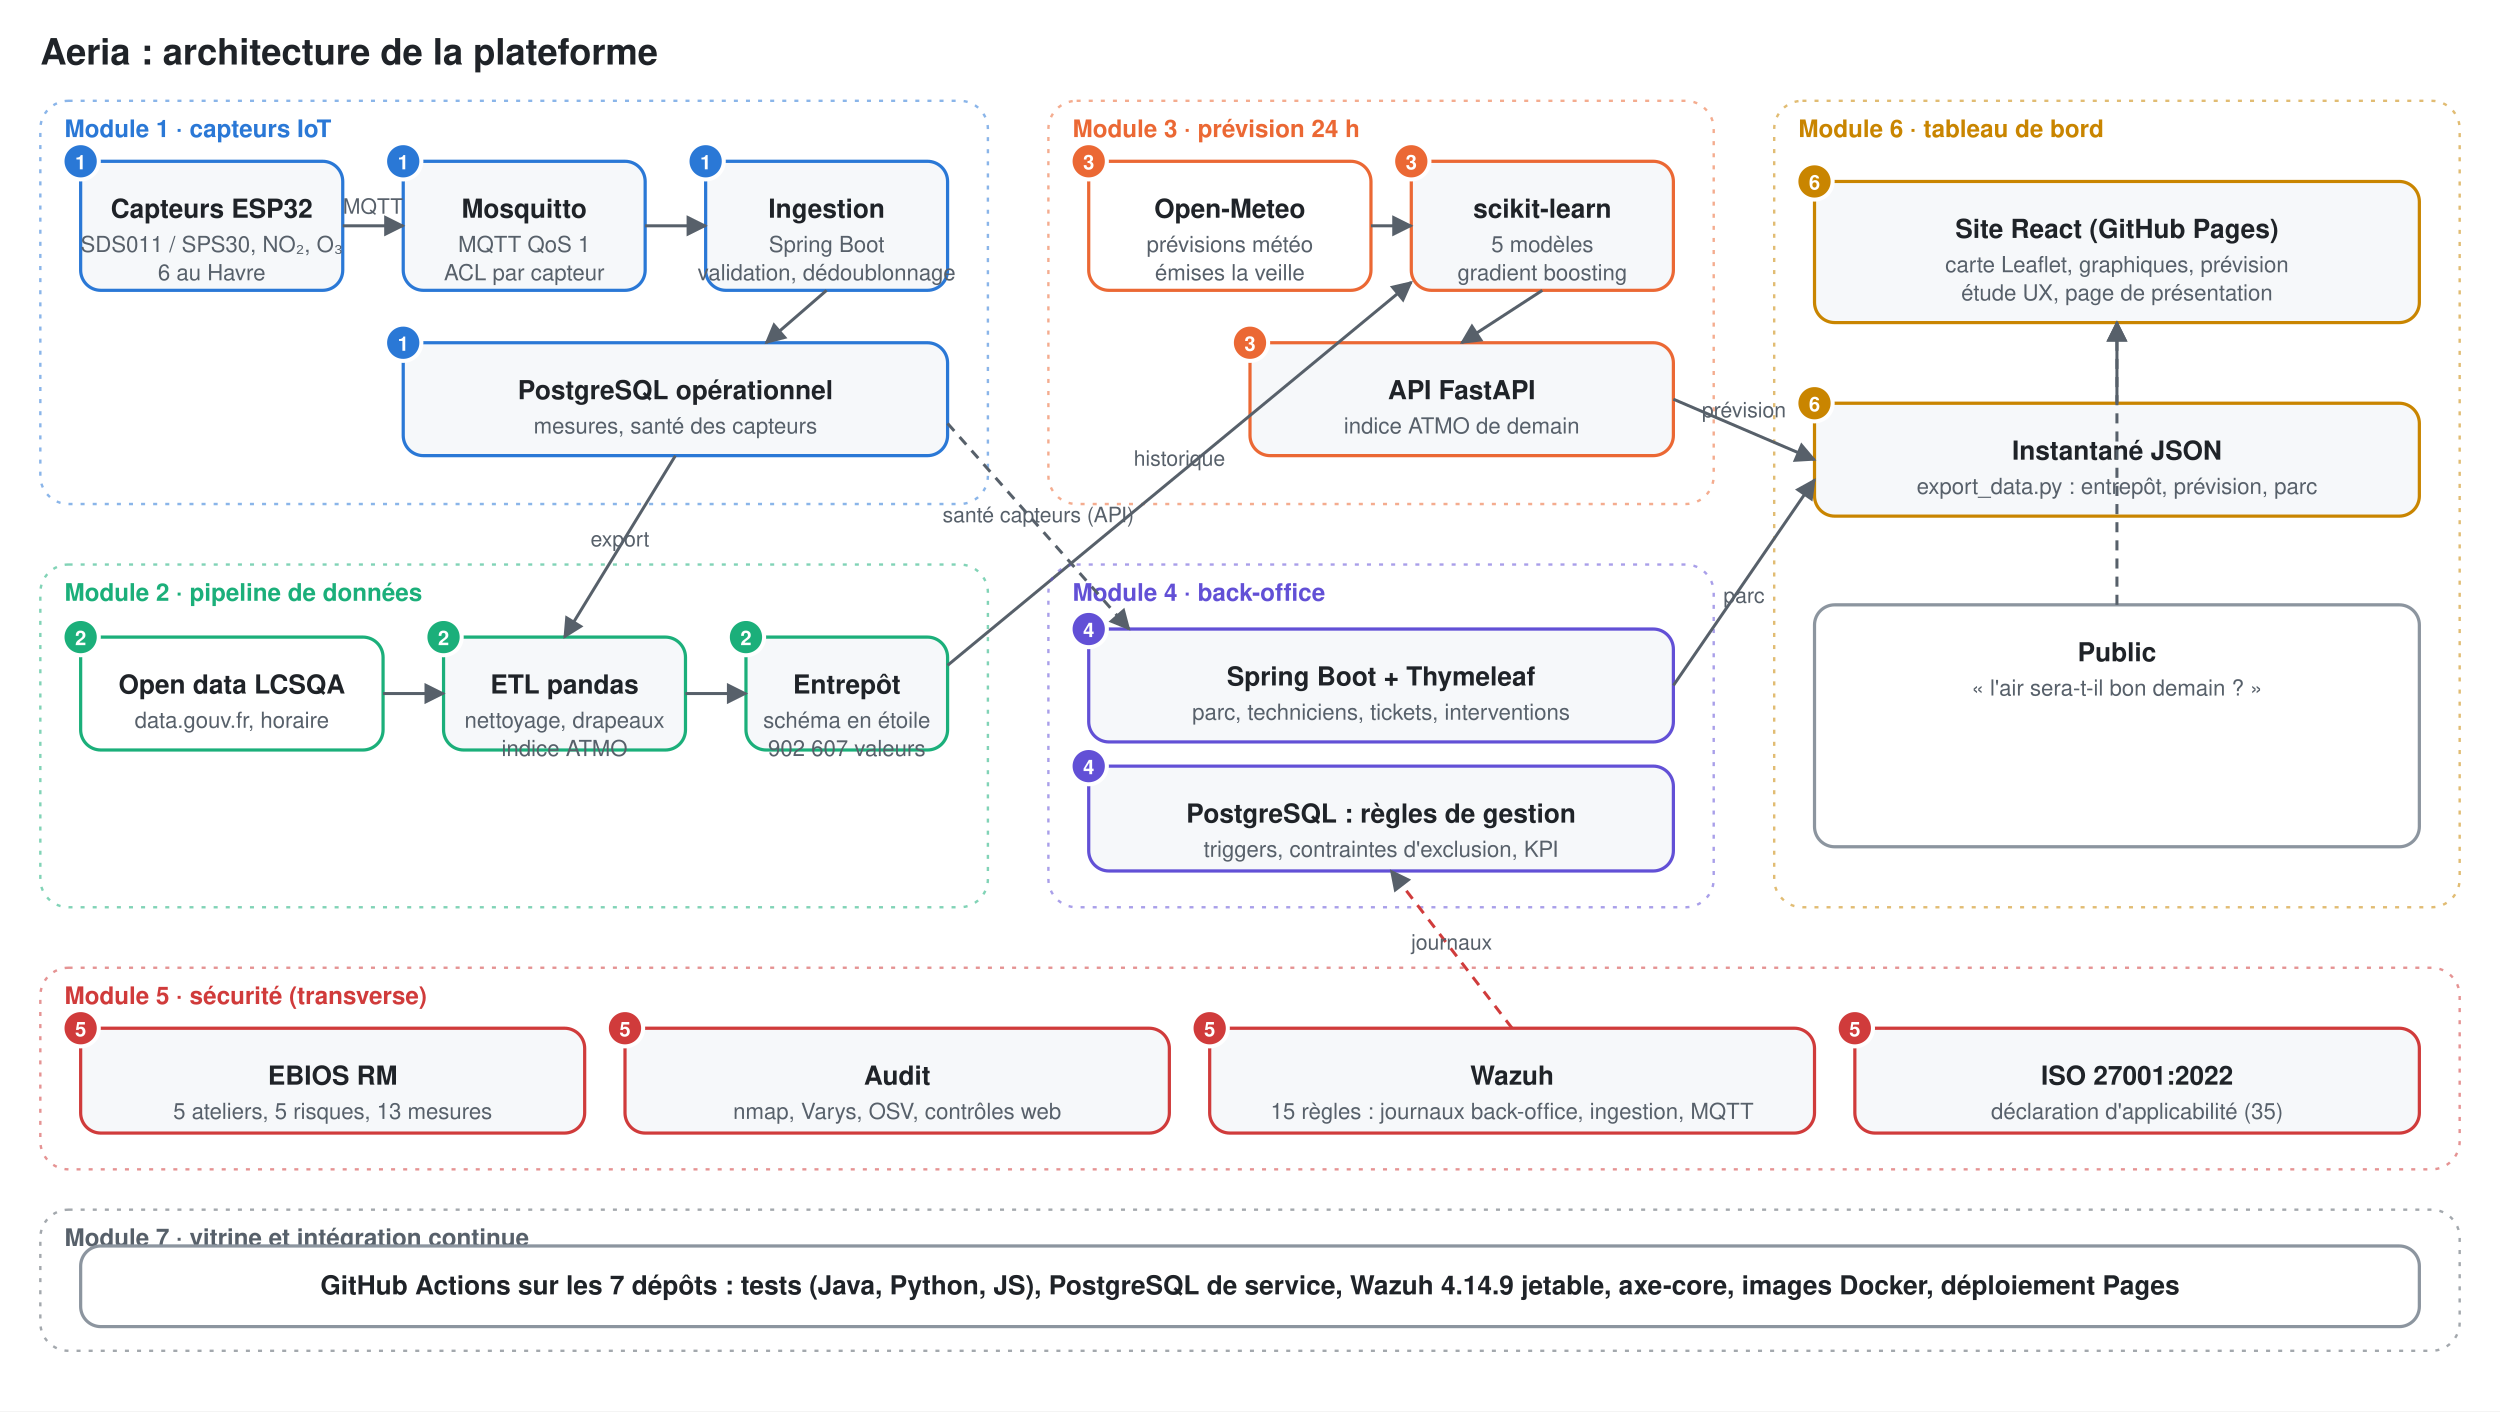
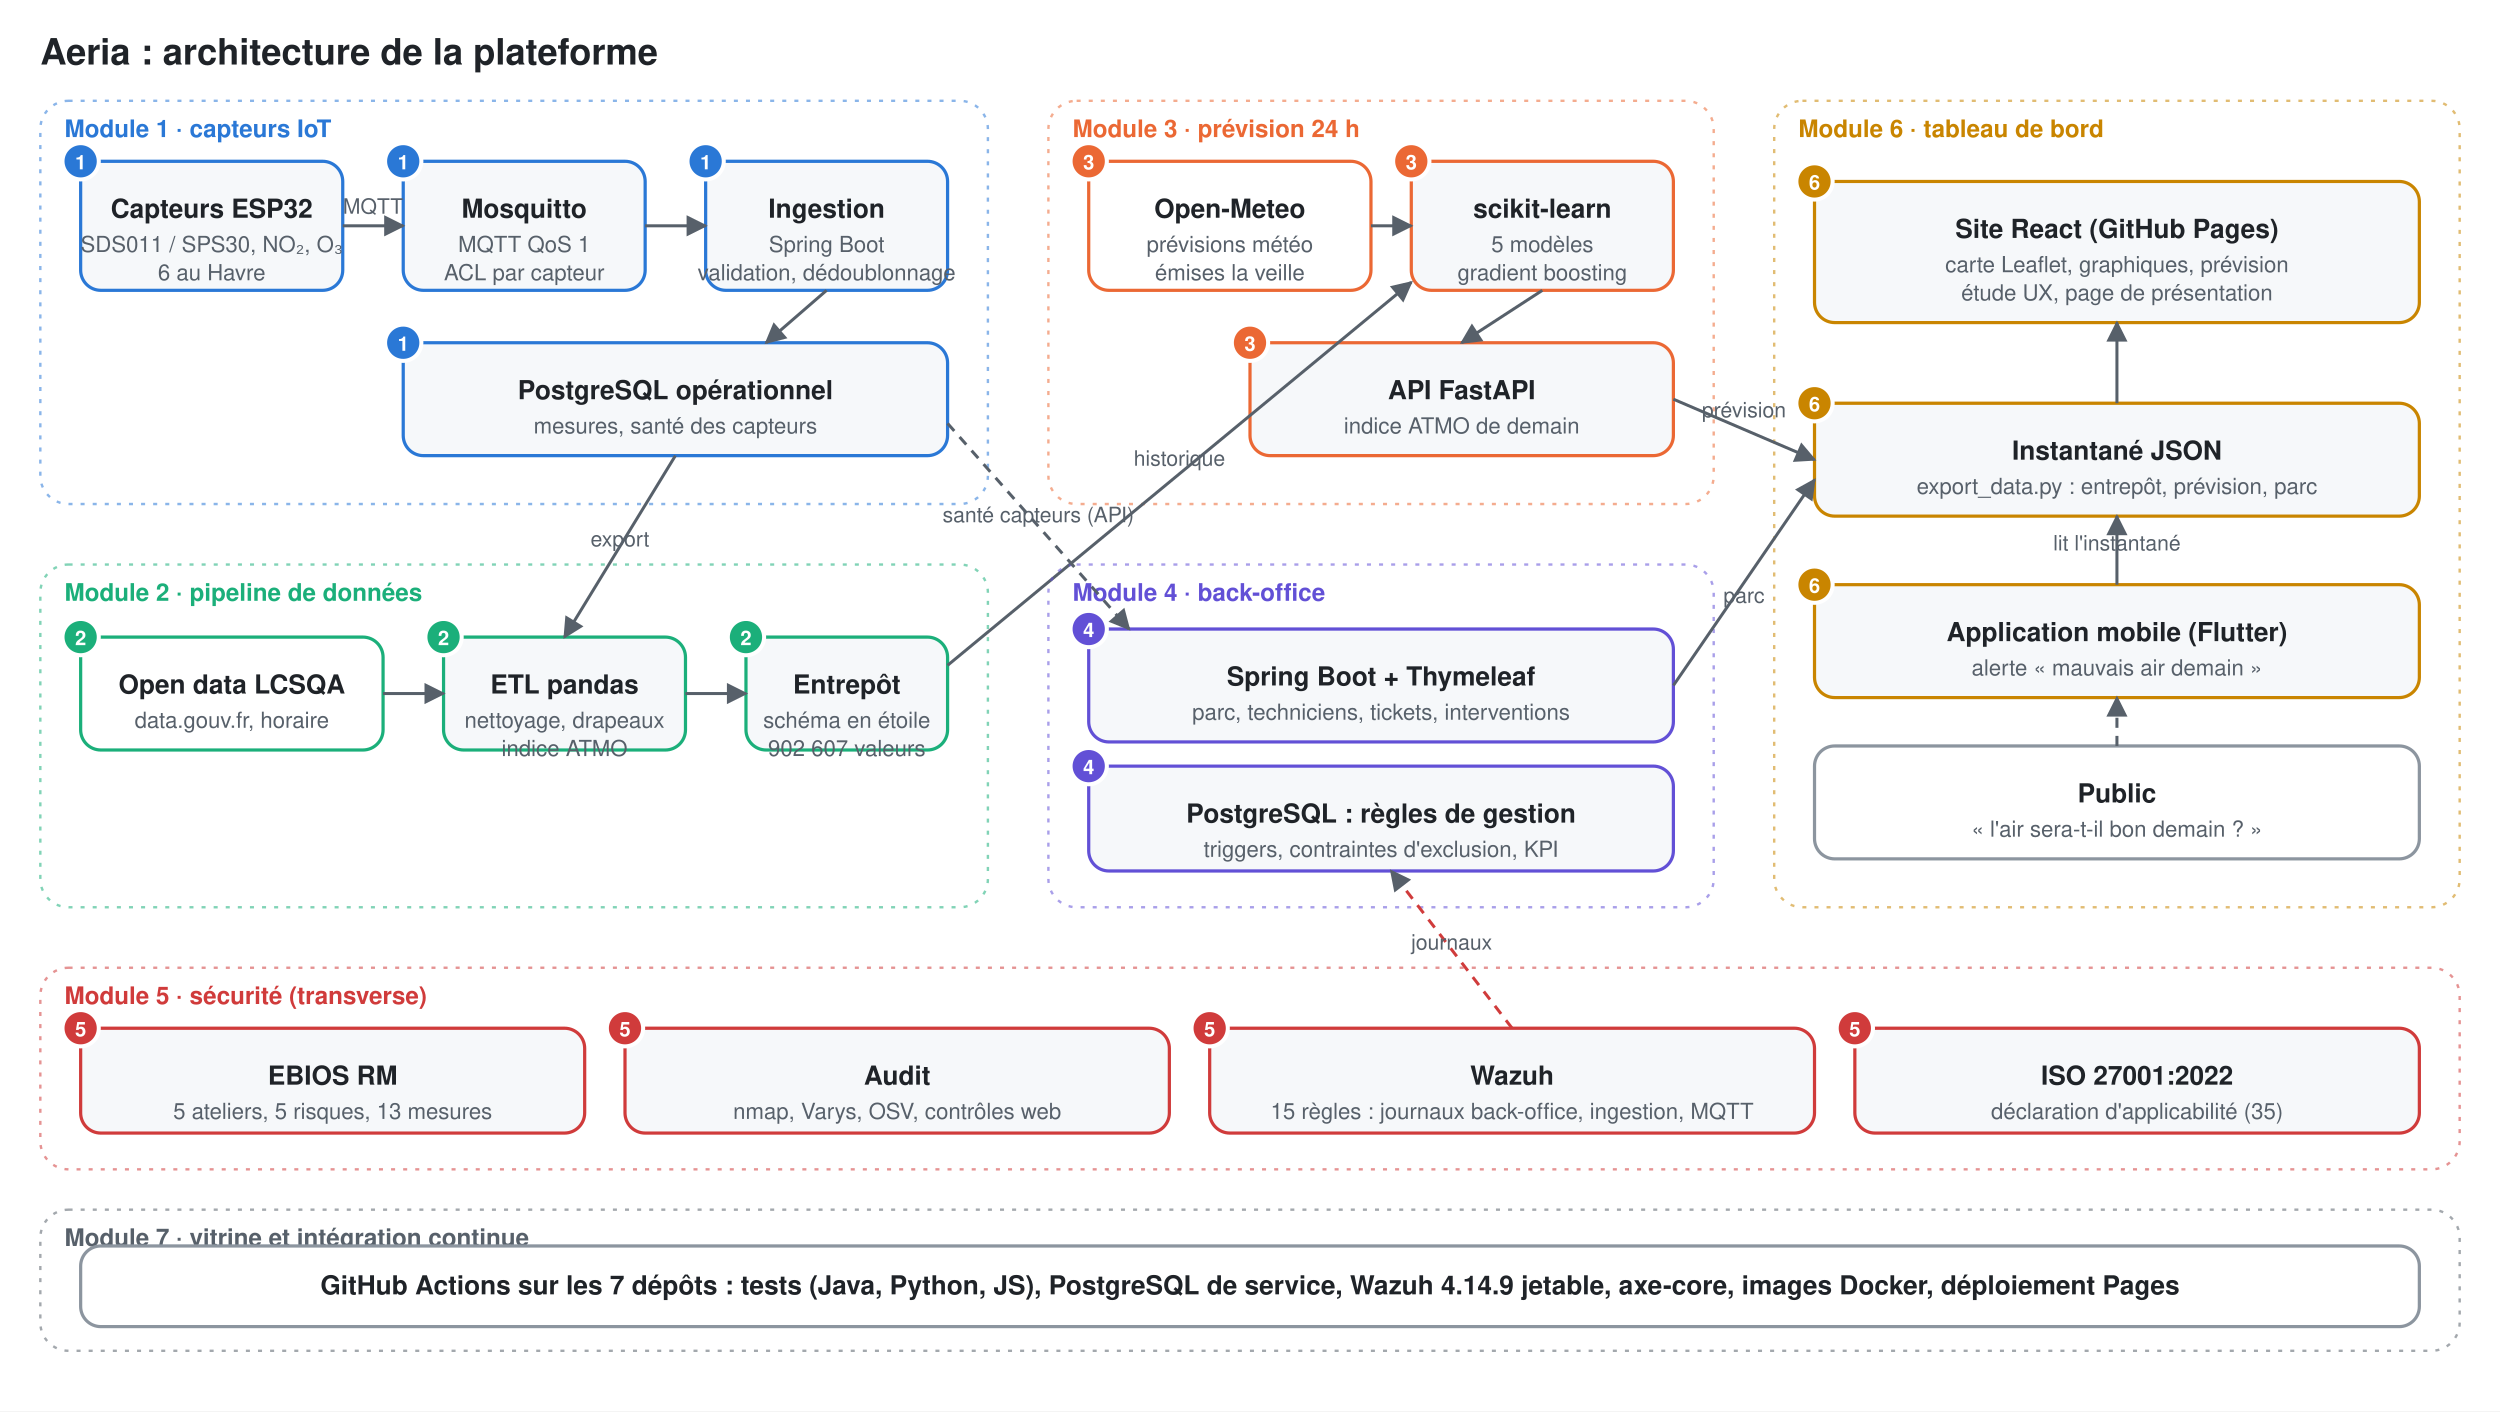
<svg xmlns="http://www.w3.org/2000/svg" viewBox="0 0 1240 700" width="1240" height="700" style="font-family:Segoe UI,Helvetica,Arial,sans-serif">
  <defs>
    <marker id="a" viewBox="0 0 10 10" refX="9" refY="5" markerWidth="7" markerHeight="7" orient="auto-start-reverse">
      <path d="M0 0 L10 5 L0 10 z" fill="#57606a" />
    </marker>
  </defs>
  <rect width="1240" height="700" fill="#ffffff" />
  <text x="20" y="32" font-size="18" font-weight="700" fill="#1f2328">Aeria : architecture de la plateforme</text>
  <rect x="20" y="50" width="470" height="200" rx="14" fill="none" stroke="#2a78d6" stroke-width="1.2" stroke-opacity="0.55" stroke-dasharray="2 4" />
  <text x="32" y="68" font-size="12" font-weight="700" fill="#2a78d6">Module 1 · capteurs IoT</text>
  <rect x="40" y="80" width="130" height="64" rx="10" fill="#f6f8fa" stroke="#2a78d6" stroke-width="1.6" />
  <text x="105.0" y="108" font-size="13" font-weight="700" text-anchor="middle" fill="#1f2328">Capteurs ESP32</text>
  <text x="105.0" y="125" font-size="11" text-anchor="middle" fill="#57606a">SDS011 / SPS30, NO₂, O₃</text>
  <text x="105.0" y="139" font-size="11" text-anchor="middle" fill="#57606a">6 au Havre</text>
  <circle cx="40" cy="80" r="9" fill="#2a78d6" stroke="#fff" stroke-width="2" />
  <text x="40" y="84" font-size="10" font-weight="700" text-anchor="middle" fill="#fff">1</text>
  <rect x="200" y="80" width="120" height="64" rx="10" fill="#f6f8fa" stroke="#2a78d6" stroke-width="1.6" />
  <text x="260.0" y="108" font-size="13" font-weight="700" text-anchor="middle" fill="#1f2328">Mosquitto</text>
  <text x="260.0" y="125" font-size="11" text-anchor="middle" fill="#57606a">MQTT QoS 1</text>
  <text x="260.0" y="139" font-size="11" text-anchor="middle" fill="#57606a">ACL par capteur</text>
  <circle cx="200" cy="80" r="9" fill="#2a78d6" stroke="#fff" stroke-width="2" />
  <text x="200" y="84" font-size="10" font-weight="700" text-anchor="middle" fill="#fff">1</text>
  <rect x="350" y="80" width="120" height="64" rx="10" fill="#f6f8fa" stroke="#2a78d6" stroke-width="1.6" />
  <text x="410.0" y="108" font-size="13" font-weight="700" text-anchor="middle" fill="#1f2328">Ingestion</text>
  <text x="410.0" y="125" font-size="11" text-anchor="middle" fill="#57606a">Spring Boot</text>
  <text x="410.0" y="139" font-size="11" text-anchor="middle" fill="#57606a">validation, dédoublonnage</text>
  <circle cx="350" cy="80" r="9" fill="#2a78d6" stroke="#fff" stroke-width="2" />
  <text x="350" y="84" font-size="10" font-weight="700" text-anchor="middle" fill="#fff">1</text>
  <rect x="200" y="170" width="270" height="56" rx="10" fill="#f6f8fa" stroke="#2a78d6" stroke-width="1.6" />
  <text x="335.0" y="198" font-size="13" font-weight="700" text-anchor="middle" fill="#1f2328">PostgreSQL opérationnel</text>
  <text x="335.0" y="215" font-size="11" text-anchor="middle" fill="#57606a">mesures, santé des capteurs</text>
  <circle cx="200" cy="170" r="9" fill="#2a78d6" stroke="#fff" stroke-width="2" />
  <text x="200" y="174" font-size="10" font-weight="700" text-anchor="middle" fill="#fff">1</text>
  <line x1="170" y1="112" x2="200" y2="112" stroke="#57606a" stroke-width="1.5" marker-end="url(#a)" />
  <text x="185.0" y="106.0" font-size="10.5" text-anchor="middle" fill="#57606a">MQTT</text>
  <line x1="320" y1="112" x2="350" y2="112" stroke="#57606a" stroke-width="1.5" marker-end="url(#a)" />
  <line x1="410" y1="144" x2="380" y2="170" stroke="#57606a" stroke-width="1.5" marker-end="url(#a)" />
  <rect x="20" y="280" width="470" height="170" rx="14" fill="none" stroke="#1baf7a" stroke-width="1.2" stroke-opacity="0.55" stroke-dasharray="2 4" />
  <text x="32" y="298" font-size="12" font-weight="700" fill="#1baf7a">Module 2 · pipeline de données</text>
  <rect x="40" y="316" width="150" height="56" rx="10" fill="#ffffff" stroke="#1baf7a" stroke-width="1.6" />
  <text x="115.0" y="344" font-size="13" font-weight="700" text-anchor="middle" fill="#1f2328">Open data LCSQA</text>
  <text x="115.0" y="361" font-size="11" text-anchor="middle" fill="#57606a">data.gouv.fr, horaire</text>
  <circle cx="40" cy="316" r="9" fill="#1baf7a" stroke="#fff" stroke-width="2" />
  <text x="40" y="320" font-size="10" font-weight="700" text-anchor="middle" fill="#fff">2</text>
  <rect x="220" y="316" width="120" height="56" rx="10" fill="#f6f8fa" stroke="#1baf7a" stroke-width="1.6" />
  <text x="280.0" y="344" font-size="13" font-weight="700" text-anchor="middle" fill="#1f2328">ETL pandas</text>
  <text x="280.0" y="361" font-size="11" text-anchor="middle" fill="#57606a">nettoyage, drapeaux</text>
  <text x="280.0" y="375" font-size="11" text-anchor="middle" fill="#57606a">indice ATMO</text>
  <circle cx="220" cy="316" r="9" fill="#1baf7a" stroke="#fff" stroke-width="2" />
  <text x="220" y="320" font-size="10" font-weight="700" text-anchor="middle" fill="#fff">2</text>
  <rect x="370" y="316" width="100" height="56" rx="10" fill="#f6f8fa" stroke="#1baf7a" stroke-width="1.6" />
  <text x="420.0" y="344" font-size="13" font-weight="700" text-anchor="middle" fill="#1f2328">Entrepôt</text>
  <text x="420.0" y="361" font-size="11" text-anchor="middle" fill="#57606a">schéma en étoile</text>
  <text x="420.0" y="375" font-size="11" text-anchor="middle" fill="#57606a">902 607 valeurs</text>
  <circle cx="370" cy="316" r="9" fill="#1baf7a" stroke="#fff" stroke-width="2" />
  <text x="370" y="320" font-size="10" font-weight="700" text-anchor="middle" fill="#fff">2</text>
  <line x1="190" y1="344" x2="220" y2="344" stroke="#57606a" stroke-width="1.5" marker-end="url(#a)" />
  <line x1="340" y1="344" x2="370" y2="344" stroke="#57606a" stroke-width="1.5" marker-end="url(#a)" />
  <line x1="335" y1="226" x2="280" y2="316" stroke="#57606a" stroke-width="1.5" marker-end="url(#a)" />
  <text x="307.5" y="271.0" font-size="10.5" text-anchor="middle" fill="#57606a">export</text>
  <rect x="520" y="50" width="330" height="200" rx="14" fill="none" stroke="#eb6834" stroke-width="1.2" stroke-opacity="0.55" stroke-dasharray="2 4" />
  <text x="532" y="68" font-size="12" font-weight="700" fill="#eb6834">Module 3 · prévision 24 h</text>
  <rect x="540" y="80" width="140" height="64" rx="10" fill="#ffffff" stroke="#eb6834" stroke-width="1.6" />
  <text x="610.0" y="108" font-size="13" font-weight="700" text-anchor="middle" fill="#1f2328">Open-Meteo</text>
  <text x="610.0" y="125" font-size="11" text-anchor="middle" fill="#57606a">prévisions météo</text>
  <text x="610.0" y="139" font-size="11" text-anchor="middle" fill="#57606a">émises la veille</text>
  <circle cx="540" cy="80" r="9" fill="#eb6834" stroke="#fff" stroke-width="2" />
  <text x="540" y="84" font-size="10" font-weight="700" text-anchor="middle" fill="#fff">3</text>
  <rect x="700" y="80" width="130" height="64" rx="10" fill="#f6f8fa" stroke="#eb6834" stroke-width="1.6" />
  <text x="765.0" y="108" font-size="13" font-weight="700" text-anchor="middle" fill="#1f2328">scikit-learn</text>
  <text x="765.0" y="125" font-size="11" text-anchor="middle" fill="#57606a">5 modèles</text>
  <text x="765.0" y="139" font-size="11" text-anchor="middle" fill="#57606a">gradient boosting</text>
  <circle cx="700" cy="80" r="9" fill="#eb6834" stroke="#fff" stroke-width="2" />
  <text x="700" y="84" font-size="10" font-weight="700" text-anchor="middle" fill="#fff">3</text>
  <rect x="620" y="170" width="210" height="56" rx="10" fill="#f6f8fa" stroke="#eb6834" stroke-width="1.6" />
  <text x="725.0" y="198" font-size="13" font-weight="700" text-anchor="middle" fill="#1f2328">API FastAPI</text>
  <text x="725.0" y="215" font-size="11" text-anchor="middle" fill="#57606a">indice ATMO de demain</text>
  <circle cx="620" cy="170" r="9" fill="#eb6834" stroke="#fff" stroke-width="2" />
  <text x="620" y="174" font-size="10" font-weight="700" text-anchor="middle" fill="#fff">3</text>
  <line x1="680" y1="112" x2="700" y2="112" stroke="#57606a" stroke-width="1.5" marker-end="url(#a)" />
  <line x1="765" y1="144" x2="725" y2="170" stroke="#57606a" stroke-width="1.5" marker-end="url(#a)" />
  <line x1="470" y1="330" x2="700" y2="140" stroke="#57606a" stroke-width="1.5" marker-end="url(#a)" />
  <text x="585.0" y="231.0" font-size="10.5" text-anchor="middle" fill="#57606a">historique</text>
  <rect x="520" y="280" width="330" height="170" rx="14" fill="none" stroke="#6250d6" stroke-width="1.2" stroke-opacity="0.55" stroke-dasharray="2 4" />
  <text x="532" y="298" font-size="12" font-weight="700" fill="#6250d6">Module 4 · back-office</text>
  <rect x="540" y="312" width="290" height="56" rx="10" fill="#f6f8fa" stroke="#6250d6" stroke-width="1.6" />
  <text x="685.0" y="340" font-size="13" font-weight="700" text-anchor="middle" fill="#1f2328">Spring Boot + Thymeleaf</text>
  <text x="685.0" y="357" font-size="11" text-anchor="middle" fill="#57606a">parc, techniciens, tickets, interventions</text>
  <circle cx="540" cy="312" r="9" fill="#6250d6" stroke="#fff" stroke-width="2" />
  <text x="540" y="316" font-size="10" font-weight="700" text-anchor="middle" fill="#fff">4</text>
  <rect x="540" y="380" width="290" height="52" rx="10" fill="#f6f8fa" stroke="#6250d6" stroke-width="1.6" />
  <text x="685.0" y="408" font-size="13" font-weight="700" text-anchor="middle" fill="#1f2328">PostgreSQL : règles de gestion</text>
  <text x="685.0" y="425" font-size="11" text-anchor="middle" fill="#57606a">triggers, contraintes d'exclusion, KPI</text>
  <circle cx="540" cy="380" r="9" fill="#6250d6" stroke="#fff" stroke-width="2" />
  <text x="540" y="384" font-size="10" font-weight="700" text-anchor="middle" fill="#fff">4</text>
  <line x1="470" y1="210" x2="560" y2="312" stroke="#57606a" stroke-width="1.5" marker-end="url(#a)" stroke-dasharray="5 4" />
  <text x="515.0" y="259.0" font-size="10.5" text-anchor="middle" fill="#57606a">santé capteurs (API)</text>
  <rect x="880" y="50" width="340" height="400" rx="14" fill="none" stroke="#c98500" stroke-width="1.2" stroke-opacity="0.55" stroke-dasharray="2 4" />
  <text x="892" y="68" font-size="12" font-weight="700" fill="#c98500">Module 6 · tableau de bord</text>
  <rect x="900" y="90" width="300" height="70" rx="10" fill="#f6f8fa" stroke="#c98500" stroke-width="1.6" />
  <text x="1050.0" y="118" font-size="13" font-weight="700" text-anchor="middle" fill="#1f2328">Site React (GitHub Pages)</text>
  <text x="1050.0" y="135" font-size="11" text-anchor="middle" fill="#57606a">carte Leaflet, graphiques, prévision</text>
  <text x="1050.0" y="149" font-size="11" text-anchor="middle" fill="#57606a">étude UX, page de présentation</text>
  <circle cx="900" cy="90" r="9" fill="#c98500" stroke="#fff" stroke-width="2" />
  <text x="900" y="94" font-size="10" font-weight="700" text-anchor="middle" fill="#fff">6</text>
  <rect x="900" y="200" width="300" height="56" rx="10" fill="#f6f8fa" stroke="#c98500" stroke-width="1.6" />
  <text x="1050.0" y="228" font-size="13" font-weight="700" text-anchor="middle" fill="#1f2328">Instantané JSON</text>
  <text x="1050.0" y="245" font-size="11" text-anchor="middle" fill="#57606a">export_data.py : entrepôt, prévision, parc</text>
  <circle cx="900" cy="200" r="9" fill="#c98500" stroke="#fff" stroke-width="2" />
  <text x="900" y="204" font-size="10" font-weight="700" text-anchor="middle" fill="#fff">6</text>
-   <rect x="900" y="300" width="300" height="120" rx="10" fill="#ffffff" stroke="#8c959f" stroke-width="1.6" />
-   <text x="1050.0" y="328" font-size="13" font-weight="700" text-anchor="middle" fill="#1f2328">Public</text>
-   <text x="1050.0" y="345" font-size="11" text-anchor="middle" fill="#57606a">« l'air sera-t-il bon demain ? »</text>
+   <rect x="900" y="290" width="300" height="56" rx="10" fill="#f6f8fa" stroke="#c98500" stroke-width="1.6" />
+   <text x="1050.0" y="318" font-size="13" font-weight="700" text-anchor="middle" fill="#1f2328">Application mobile (Flutter)</text>
+   <text x="1050.0" y="335" font-size="11" text-anchor="middle" fill="#57606a">alerte « mauvais air demain »</text>
+   <circle cx="900" cy="290" r="9" fill="#c98500" stroke="#fff" stroke-width="2" />
+   <text x="900" y="294" font-size="10" font-weight="700" text-anchor="middle" fill="#fff">6</text>
+   <rect x="900" y="370" width="300" height="56" rx="10" fill="#ffffff" stroke="#8c959f" stroke-width="1.6" />
+   <text x="1050.0" y="398" font-size="13" font-weight="700" text-anchor="middle" fill="#1f2328">Public</text>
+   <text x="1050.0" y="415" font-size="11" text-anchor="middle" fill="#57606a">« l'air sera-t-il bon demain ? »</text>
  <line x1="1050" y1="200" x2="1050" y2="160" stroke="#57606a" stroke-width="1.5" marker-end="url(#a)" />
-   <line x1="1050" y1="300" x2="1050" y2="160" stroke="#57606a" stroke-width="1.5" marker-end="url(#a)" stroke-dasharray="5 4" />
+   <line x1="1050" y1="290" x2="1050" y2="256" stroke="#57606a" stroke-width="1.5" marker-end="url(#a)" />
+   <text x="1050.0" y="273.0" font-size="10.5" text-anchor="middle" fill="#57606a">lit l'instantané</text>
+   <line x1="1050" y1="370" x2="1050" y2="346" stroke="#57606a" stroke-width="1.5" marker-end="url(#a)" stroke-dasharray="5 4" />
  <line x1="830" y1="198" x2="900" y2="228" stroke="#57606a" stroke-width="1.5" marker-end="url(#a)" />
  <text x="865.0" y="207.0" font-size="10.5" text-anchor="middle" fill="#57606a">prévision</text>
  <line x1="830" y1="340" x2="900" y2="238" stroke="#57606a" stroke-width="1.5" marker-end="url(#a)" />
  <text x="865.0" y="299.0" font-size="10.5" text-anchor="middle" fill="#57606a">parc</text>
  <rect x="20" y="480" width="1200" height="100" rx="14" fill="none" stroke="#d03b3b" stroke-width="1.2" stroke-opacity="0.55" stroke-dasharray="2 4" />
  <text x="32" y="498" font-size="12" font-weight="700" fill="#d03b3b">Module 5 · sécurité (transverse)</text>
  <rect x="40" y="510" width="250" height="52" rx="10" fill="#f6f8fa" stroke="#d03b3b" stroke-width="1.6" />
  <text x="165.0" y="538" font-size="13" font-weight="700" text-anchor="middle" fill="#1f2328">EBIOS RM</text>
  <text x="165.0" y="555" font-size="11" text-anchor="middle" fill="#57606a">5 ateliers, 5 risques, 13 mesures</text>
  <circle cx="40" cy="510" r="9" fill="#d03b3b" stroke="#fff" stroke-width="2" />
  <text x="40" y="514" font-size="10" font-weight="700" text-anchor="middle" fill="#fff">5</text>
  <rect x="310" y="510" width="270" height="52" rx="10" fill="#f6f8fa" stroke="#d03b3b" stroke-width="1.6" />
  <text x="445.0" y="538" font-size="13" font-weight="700" text-anchor="middle" fill="#1f2328">Audit</text>
  <text x="445.0" y="555" font-size="11" text-anchor="middle" fill="#57606a">nmap, Varys, OSV, contrôles web</text>
  <circle cx="310" cy="510" r="9" fill="#d03b3b" stroke="#fff" stroke-width="2" />
  <text x="310" y="514" font-size="10" font-weight="700" text-anchor="middle" fill="#fff">5</text>
  <rect x="600" y="510" width="300" height="52" rx="10" fill="#f6f8fa" stroke="#d03b3b" stroke-width="1.6" />
  <text x="750.0" y="538" font-size="13" font-weight="700" text-anchor="middle" fill="#1f2328">Wazuh</text>
  <text x="750.0" y="555" font-size="11" text-anchor="middle" fill="#57606a">15 règles : journaux back-office, ingestion, MQTT</text>
  <circle cx="600" cy="510" r="9" fill="#d03b3b" stroke="#fff" stroke-width="2" />
  <text x="600" y="514" font-size="10" font-weight="700" text-anchor="middle" fill="#fff">5</text>
  <rect x="920" y="510" width="280" height="52" rx="10" fill="#f6f8fa" stroke="#d03b3b" stroke-width="1.6" />
  <text x="1060.0" y="538" font-size="13" font-weight="700" text-anchor="middle" fill="#1f2328">ISO 27001:2022</text>
  <text x="1060.0" y="555" font-size="11" text-anchor="middle" fill="#57606a">déclaration d'applicabilité (35)</text>
  <circle cx="920" cy="510" r="9" fill="#d03b3b" stroke="#fff" stroke-width="2" />
  <text x="920" y="514" font-size="10" font-weight="700" text-anchor="middle" fill="#fff">5</text>
  <line x1="750" y1="510" x2="690" y2="432" stroke="#d03b3b" stroke-width="1.5" marker-end="url(#a)" stroke-dasharray="5 4" />
  <text x="720.0" y="471.0" font-size="10.5" text-anchor="middle" fill="#57606a">journaux</text>
  <rect x="20" y="600" width="1200" height="70" rx="14" fill="none" stroke="#57606a" stroke-width="1.2" stroke-opacity="0.55" stroke-dasharray="2 4" />
  <text x="32" y="618" font-size="12" font-weight="700" fill="#57606a">Module 7 · vitrine et intégration continue</text>
  <rect x="40" y="618" width="1160" height="40" rx="10" fill="#ffffff" stroke="#8c959f" stroke-width="1.6" />
  <text x="620.0" y="642.0" font-size="13" font-weight="700" text-anchor="middle" fill="#1f2328">GitHub Actions sur les 7 dépôts : tests (Java, Python, JS), PostgreSQL de service, Wazuh 4.14.9 jetable, axe-core, images Docker, déploiement Pages</text>
</svg>
